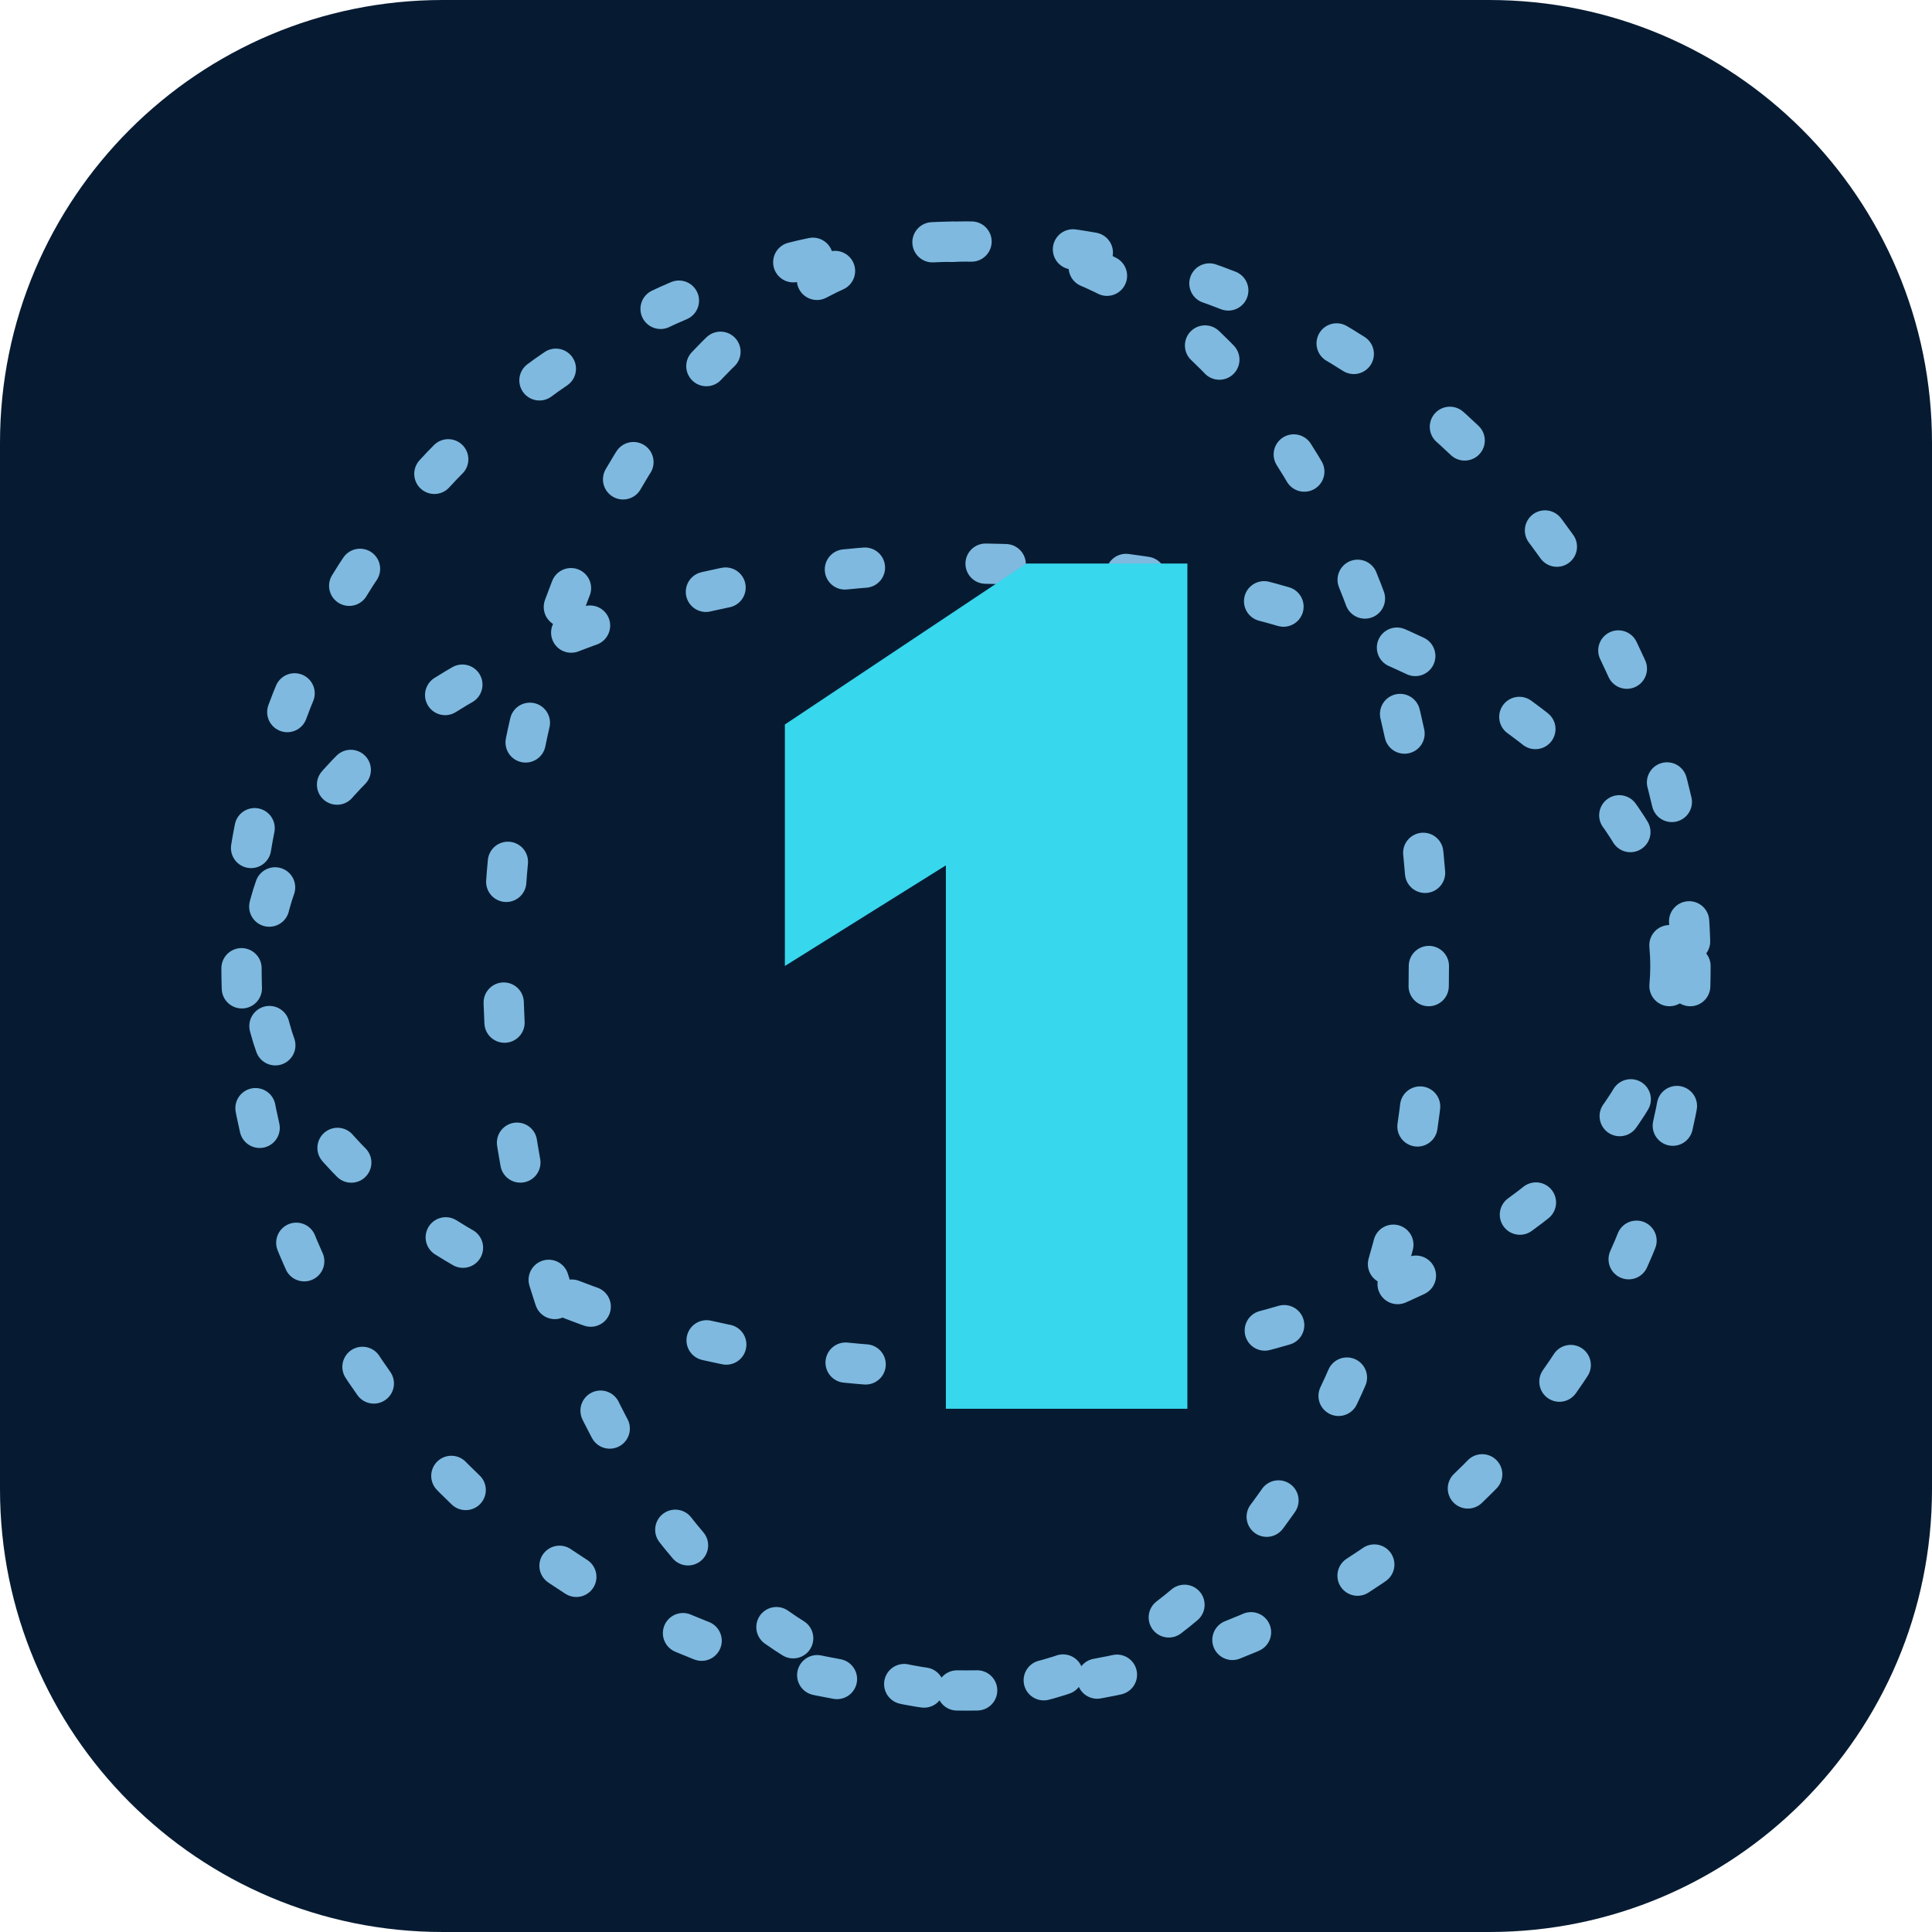
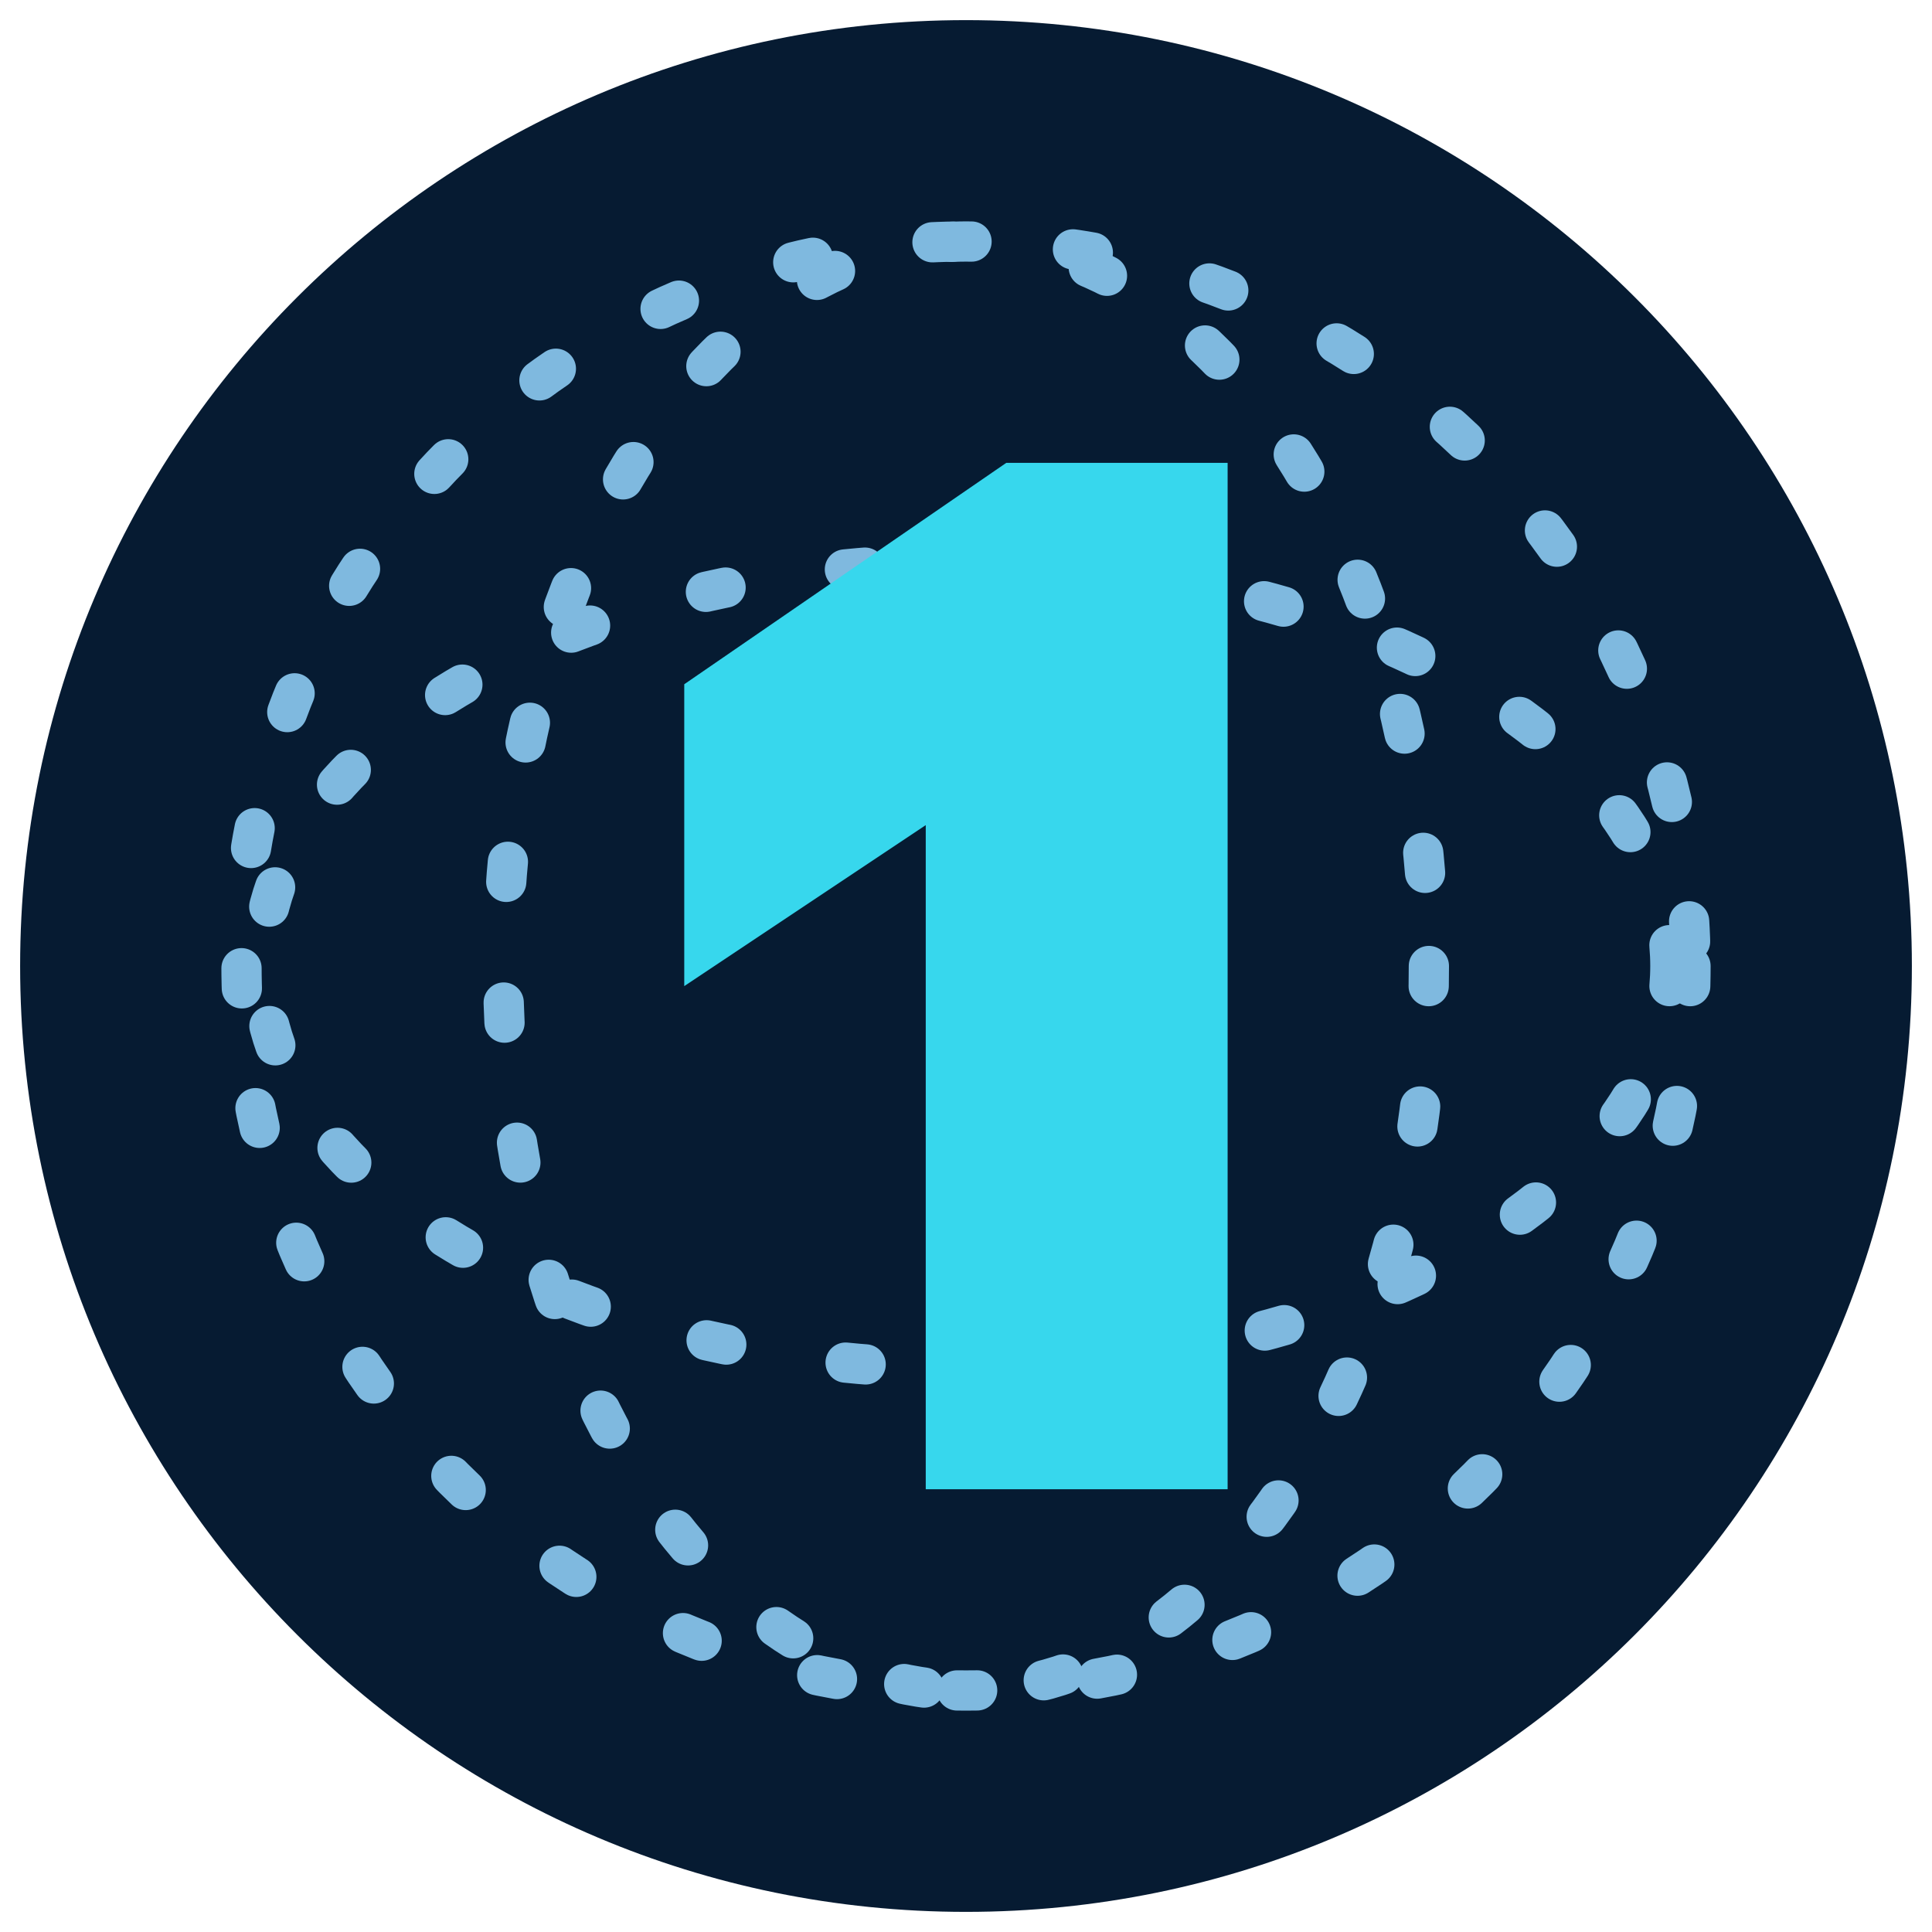
<svg xmlns="http://www.w3.org/2000/svg" viewBox="0 0 96 96">
-   <rect width="96" height="96" rx="22" fill="#061b32" />
+   <circle cx="48" cy="48" r="47" fill="#061b32" />
  <g fill="none" stroke="#7fb9df" stroke-width="2" stroke-dasharray="1 6" stroke-linecap="round">
    <circle cx="48" cy="48" r="36" />
    <ellipse cx="48" cy="48" rx="23" ry="36" />
    <ellipse cx="48" cy="48" rx="35" ry="20" />
  </g>
-   <path d="M39 36 51 28h8v42H47V43l-8 5z" fill="#37d7ed" />
+   <path d="M34 34 50 23h11v51H46V41L34 49z" fill="#37d7ed" />
</svg>
